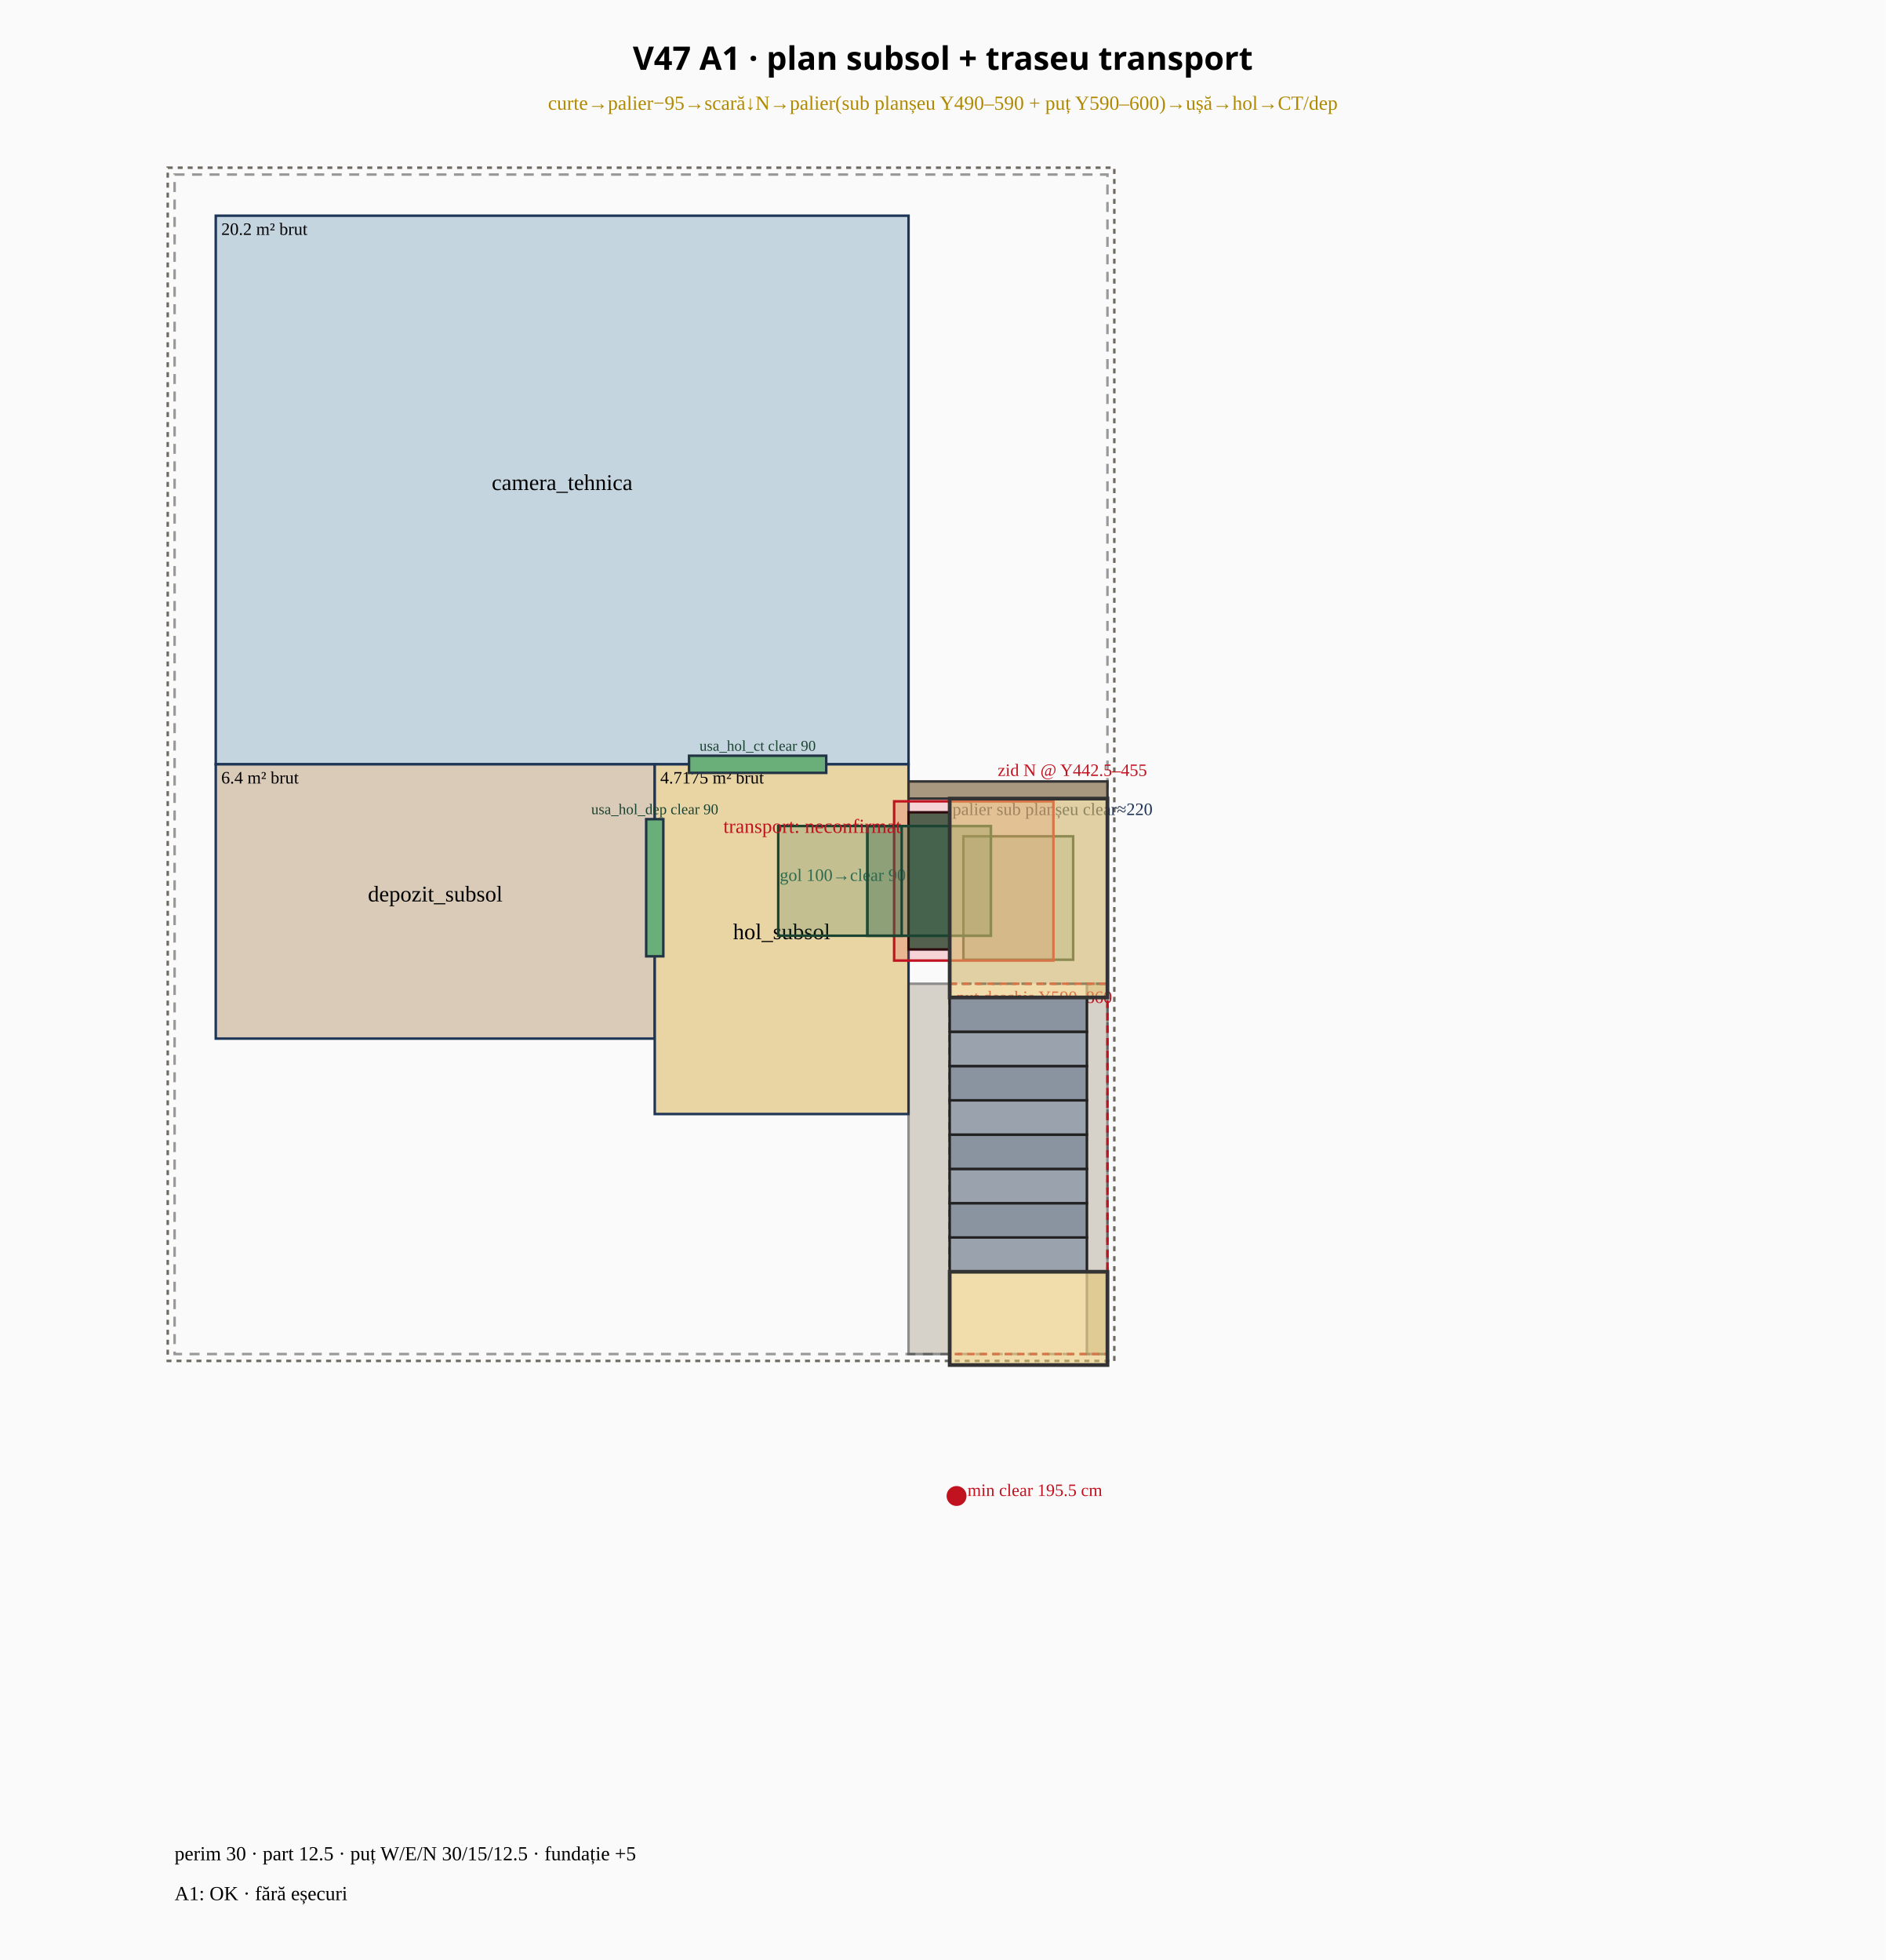
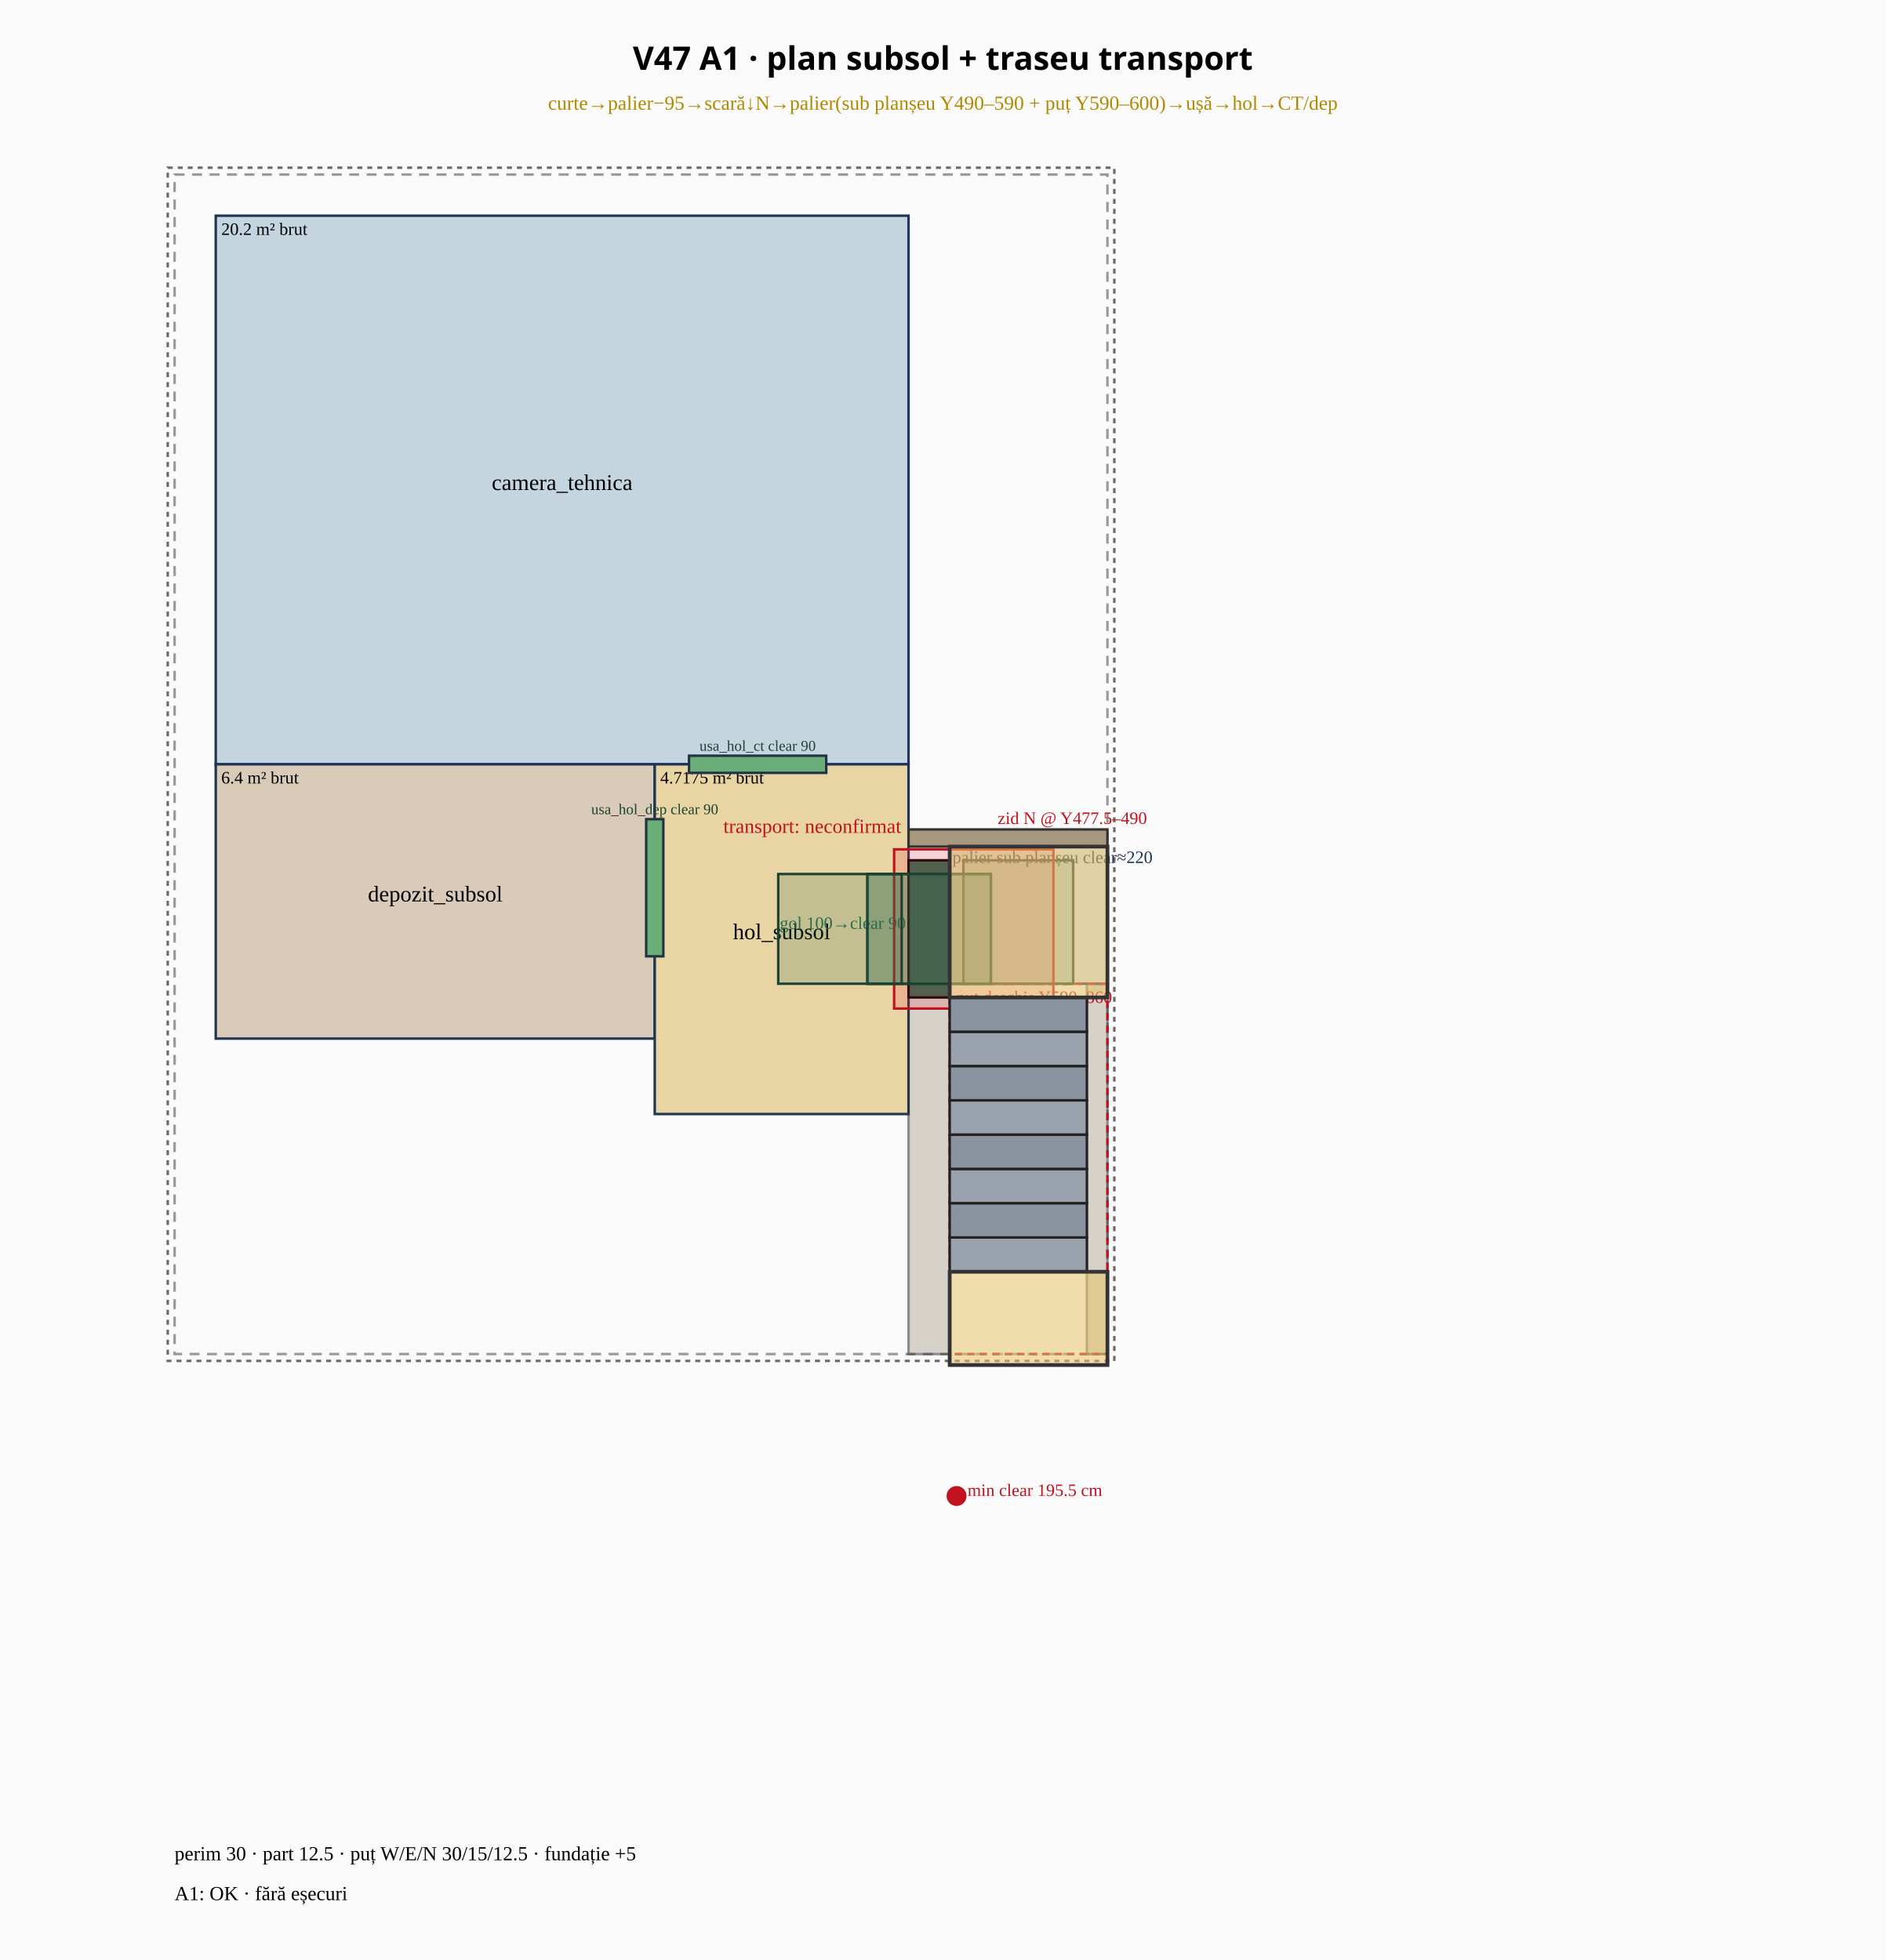
<svg xmlns="http://www.w3.org/2000/svg" width="756" height="786" viewBox="0 0 756 786">
  <rect width="100%" height="100%" fill="#fafafa" />
  <text x="378" y="28" text-anchor="middle" font-size="13" font-weight="600" font-family="IBM Plex Sans,Segoe UI,sans-serif">V47 A1 · plan subsol + traseu transport</text>
  <text x="378" y="44" text-anchor="middle" font-size="8" fill="#b08900">curte→palier−95→scară↓N→palier(sub planșeu Y490–590 + puț Y590–600)→ușă→hol→CT/dep</text>
  <rect x="70" y="70" width="374" height="473" fill="none" stroke="#999" stroke-dasharray="4 3" />
  <rect x="67.25" y="67.25" width="379.5" height="478.5" fill="none" stroke="#6e6a62" stroke-dasharray="2 2" />
  <rect x="86.5" y="86.5" width="277.75" height="220" fill="#c5d5e0" stroke="#1d3557" />
  <text x="225.375" y="196.5" text-anchor="middle" font-size="9">camera_tehnica</text>
  <text x="88.7" y="94.2" font-size="7">20.2 m² brut</text>
  <rect x="86.5" y="306.5" width="176" height="110" fill="#d9cbb8" stroke="#1d3557" />
  <text x="174.5" y="361.5" text-anchor="middle" font-size="9">depozit_subsol</text>
  <text x="88.7" y="314.2" font-size="7">6.4 m² brut</text>
  <rect x="262.5" y="306.5" width="101.75" height="140.25" fill="#e8d5a3" stroke="#1d3557" />
  <text x="313.375" y="376.625" text-anchor="middle" font-size="9">hol_subsol</text>
  <text x="264.7" y="314.2" font-size="7">4.7175 m² brut</text>
-   <rect x="364.25" y="313.375" width="79.75" height="6.875" fill="#a89880" stroke="#333" />
-   <text x="400" y="311.175" font-size="7" fill="#c1121f">zid N @ Y442.5–455</text>
+   <rect x="364.25" y="332.625" width="79.75" height="6.875" fill="#a89880" stroke="#333" />
+   <text x="400" y="330.425" font-size="7" fill="#c1121f">zid N @ Y477.5–490</text>
  <rect x="364.25" y="394.5" width="16.5" height="148.5" fill="#b8b0a0" opacity="0.55" stroke="#333" />
  <rect x="435.75" y="394.5" width="8.25" height="148.5" fill="#b8b0a0" opacity="0.55" stroke="#333" />
-   <rect x="364.25" y="325.75" width="16.5" height="55" fill="#2d6a4f" stroke="#000" />
-   <text x="363.15" y="353.25" text-anchor="end" font-size="7" fill="#2d6a4f">gol 100→clear 90</text>
-   <rect x="380.75" y="320.25" width="63.25" height="74.25" fill="#4a6fa5" fill-opacity="0.2" stroke="#1d3557" stroke-dasharray="4 2" />
-   <text x="381.85" y="326.85" font-size="7" fill="#1d3557">palier sub planșeu clear≈220</text>
+   <rect x="364.25" y="345" width="16.5" height="55" fill="#2d6a4f" stroke="#000" />
+   <text x="363.15" y="372.5" text-anchor="end" font-size="7" fill="#2d6a4f">gol 100→clear 90</text>
+   <rect x="380.75" y="339.5" width="63.25" height="55" fill="#4a6fa5" fill-opacity="0.2" stroke="#1d3557" stroke-dasharray="4 2" />
+   <text x="381.85" y="346.1" font-size="7" fill="#1d3557">palier sub planșeu clear≈220</text>
  <rect x="380.75" y="394.5" width="63.25" height="148.5" fill="none" stroke="#c1121f" stroke-dasharray="3 2" />
  <text x="383.5" y="402.2" font-size="7" fill="#c1121f">puț deschis Y590–860</text>
-   <rect x="386.25" y="335.375" width="44" height="49.5" fill="#2d6a4f" fill-opacity="0.2" stroke="#1b4332" />
-   <rect x="358.475" y="321.35" width="63.855" height="63.855" fill="#e63946" fill-opacity="0.2" stroke="#c1121f" />
-   <rect x="347.75" y="331.25" width="49.5" height="44" fill="#2d6a4f" fill-opacity="0.2" stroke="#1b4332" />
-   <rect x="347.75" y="331.25" width="49.5" height="44" fill="#2d6a4f" fill-opacity="0.2" stroke="#1b4332" />
-   <rect x="312" y="331.25" width="49.5" height="44" fill="#2d6a4f" fill-opacity="0.2" stroke="#1b4332" />
+   <rect x="386.25" y="345" width="44" height="49.5" fill="#2d6a4f" fill-opacity="0.2" stroke="#1b4332" />
+   <rect x="358.475" y="340.6" width="63.855" height="63.855" fill="#e63946" fill-opacity="0.2" stroke="#c1121f" />
+   <rect x="347.75" y="350.5" width="49.5" height="44" fill="#2d6a4f" fill-opacity="0.2" stroke="#1b4332" />
+   <rect x="347.75" y="350.5" width="49.5" height="44" fill="#2d6a4f" fill-opacity="0.2" stroke="#1b4332" />
+   <rect x="312" y="350.5" width="49.5" height="44" fill="#2d6a4f" fill-opacity="0.2" stroke="#1b4332" />
  <text x="290" y="334" font-size="8" fill="#c1121f">transport: neconfirmat</text>
  <rect x="276.25" y="303.062" width="55" height="6.875" fill="#6aaf7a" stroke="#234" />
  <text x="303.75" y="301.062" text-anchor="middle" font-size="6" fill="#1b4332">usa_hol_ct clear 90</text>
  <rect x="259.062" y="328.5" width="6.875" height="55" fill="#6aaf7a" stroke="#234" />
  <text x="262.5" y="326.5" text-anchor="middle" font-size="6" fill="#1b4332">usa_hol_dep clear 90</text>
  <rect x="380.75" y="496.25" width="55" height="13.75" fill="#9aa3ad" stroke="#222" />
  <rect x="380.75" y="482.5" width="55" height="13.75" fill="#8a93a0" stroke="#222" />
  <rect x="380.75" y="468.75" width="55" height="13.75" fill="#9aa3ad" stroke="#222" />
  <rect x="380.75" y="455" width="55" height="13.75" fill="#8a93a0" stroke="#222" />
  <rect x="380.75" y="441.25" width="55" height="13.75" fill="#9aa3ad" stroke="#222" />
  <rect x="380.75" y="427.5" width="55" height="13.75" fill="#8a93a0" stroke="#222" />
  <rect x="380.75" y="413.75" width="55" height="13.75" fill="#9aa3ad" stroke="#222" />
  <rect x="380.75" y="400" width="55" height="13.75" fill="#8a93a0" stroke="#222" />
  <rect x="380.75" y="510" width="63.25" height="37.4" fill="#e8c56a" stroke="#333" stroke-width="1.5" fill-opacity="0.55" />
-   <rect x="380.75" y="320.25" width="63.25" height="79.75" fill="#e8c56a" stroke="#333" stroke-width="1.5" fill-opacity="0.55" />
+   <rect x="380.75" y="339.5" width="63.25" height="60.5" fill="#e8c56a" stroke="#333" stroke-width="1.5" fill-opacity="0.55" />
  <circle cx="383.5" cy="599.925" r="4" fill="#c1121f" />
  <text x="387.9" y="599.925" font-size="7" fill="#c1121f">min clear 195.5 cm</text>
  <text x="70" y="746" font-size="8">perim 30 · part 12.5 · puț W/E/N 30/15/12.5 · fundație +5</text>
  <text x="70" y="762" font-size="8">A1: OK · fără eșecuri</text>
</svg>
